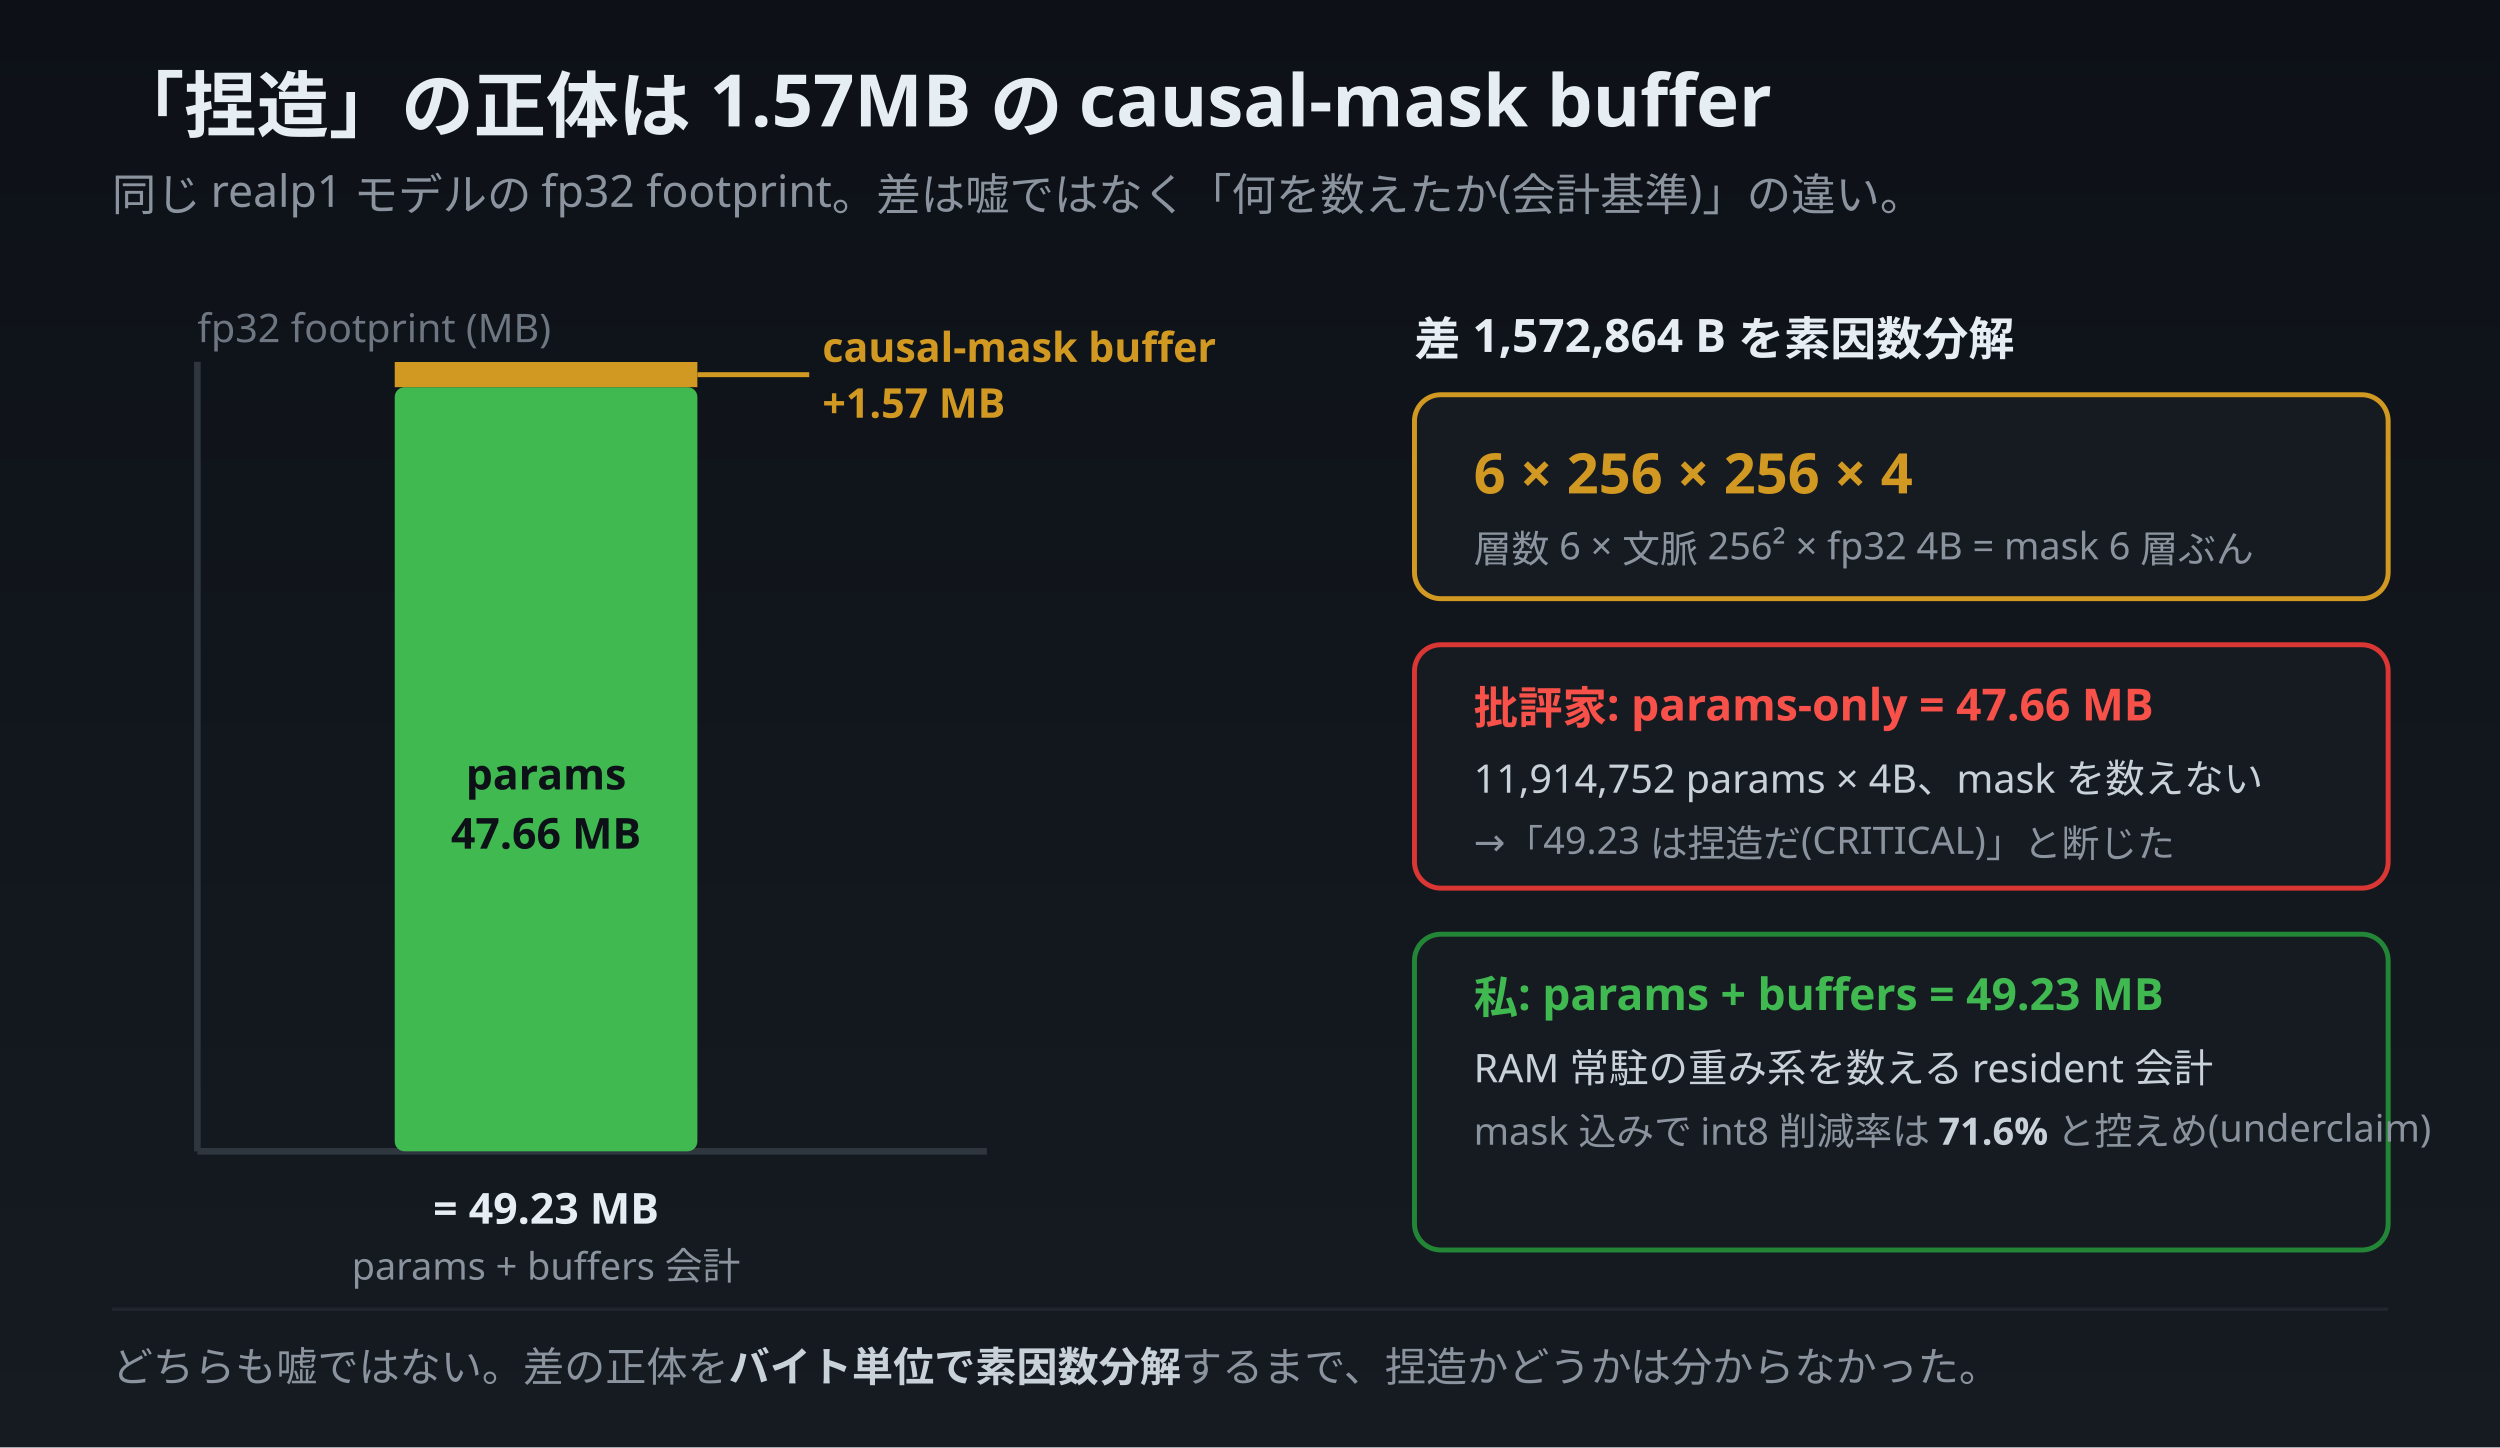
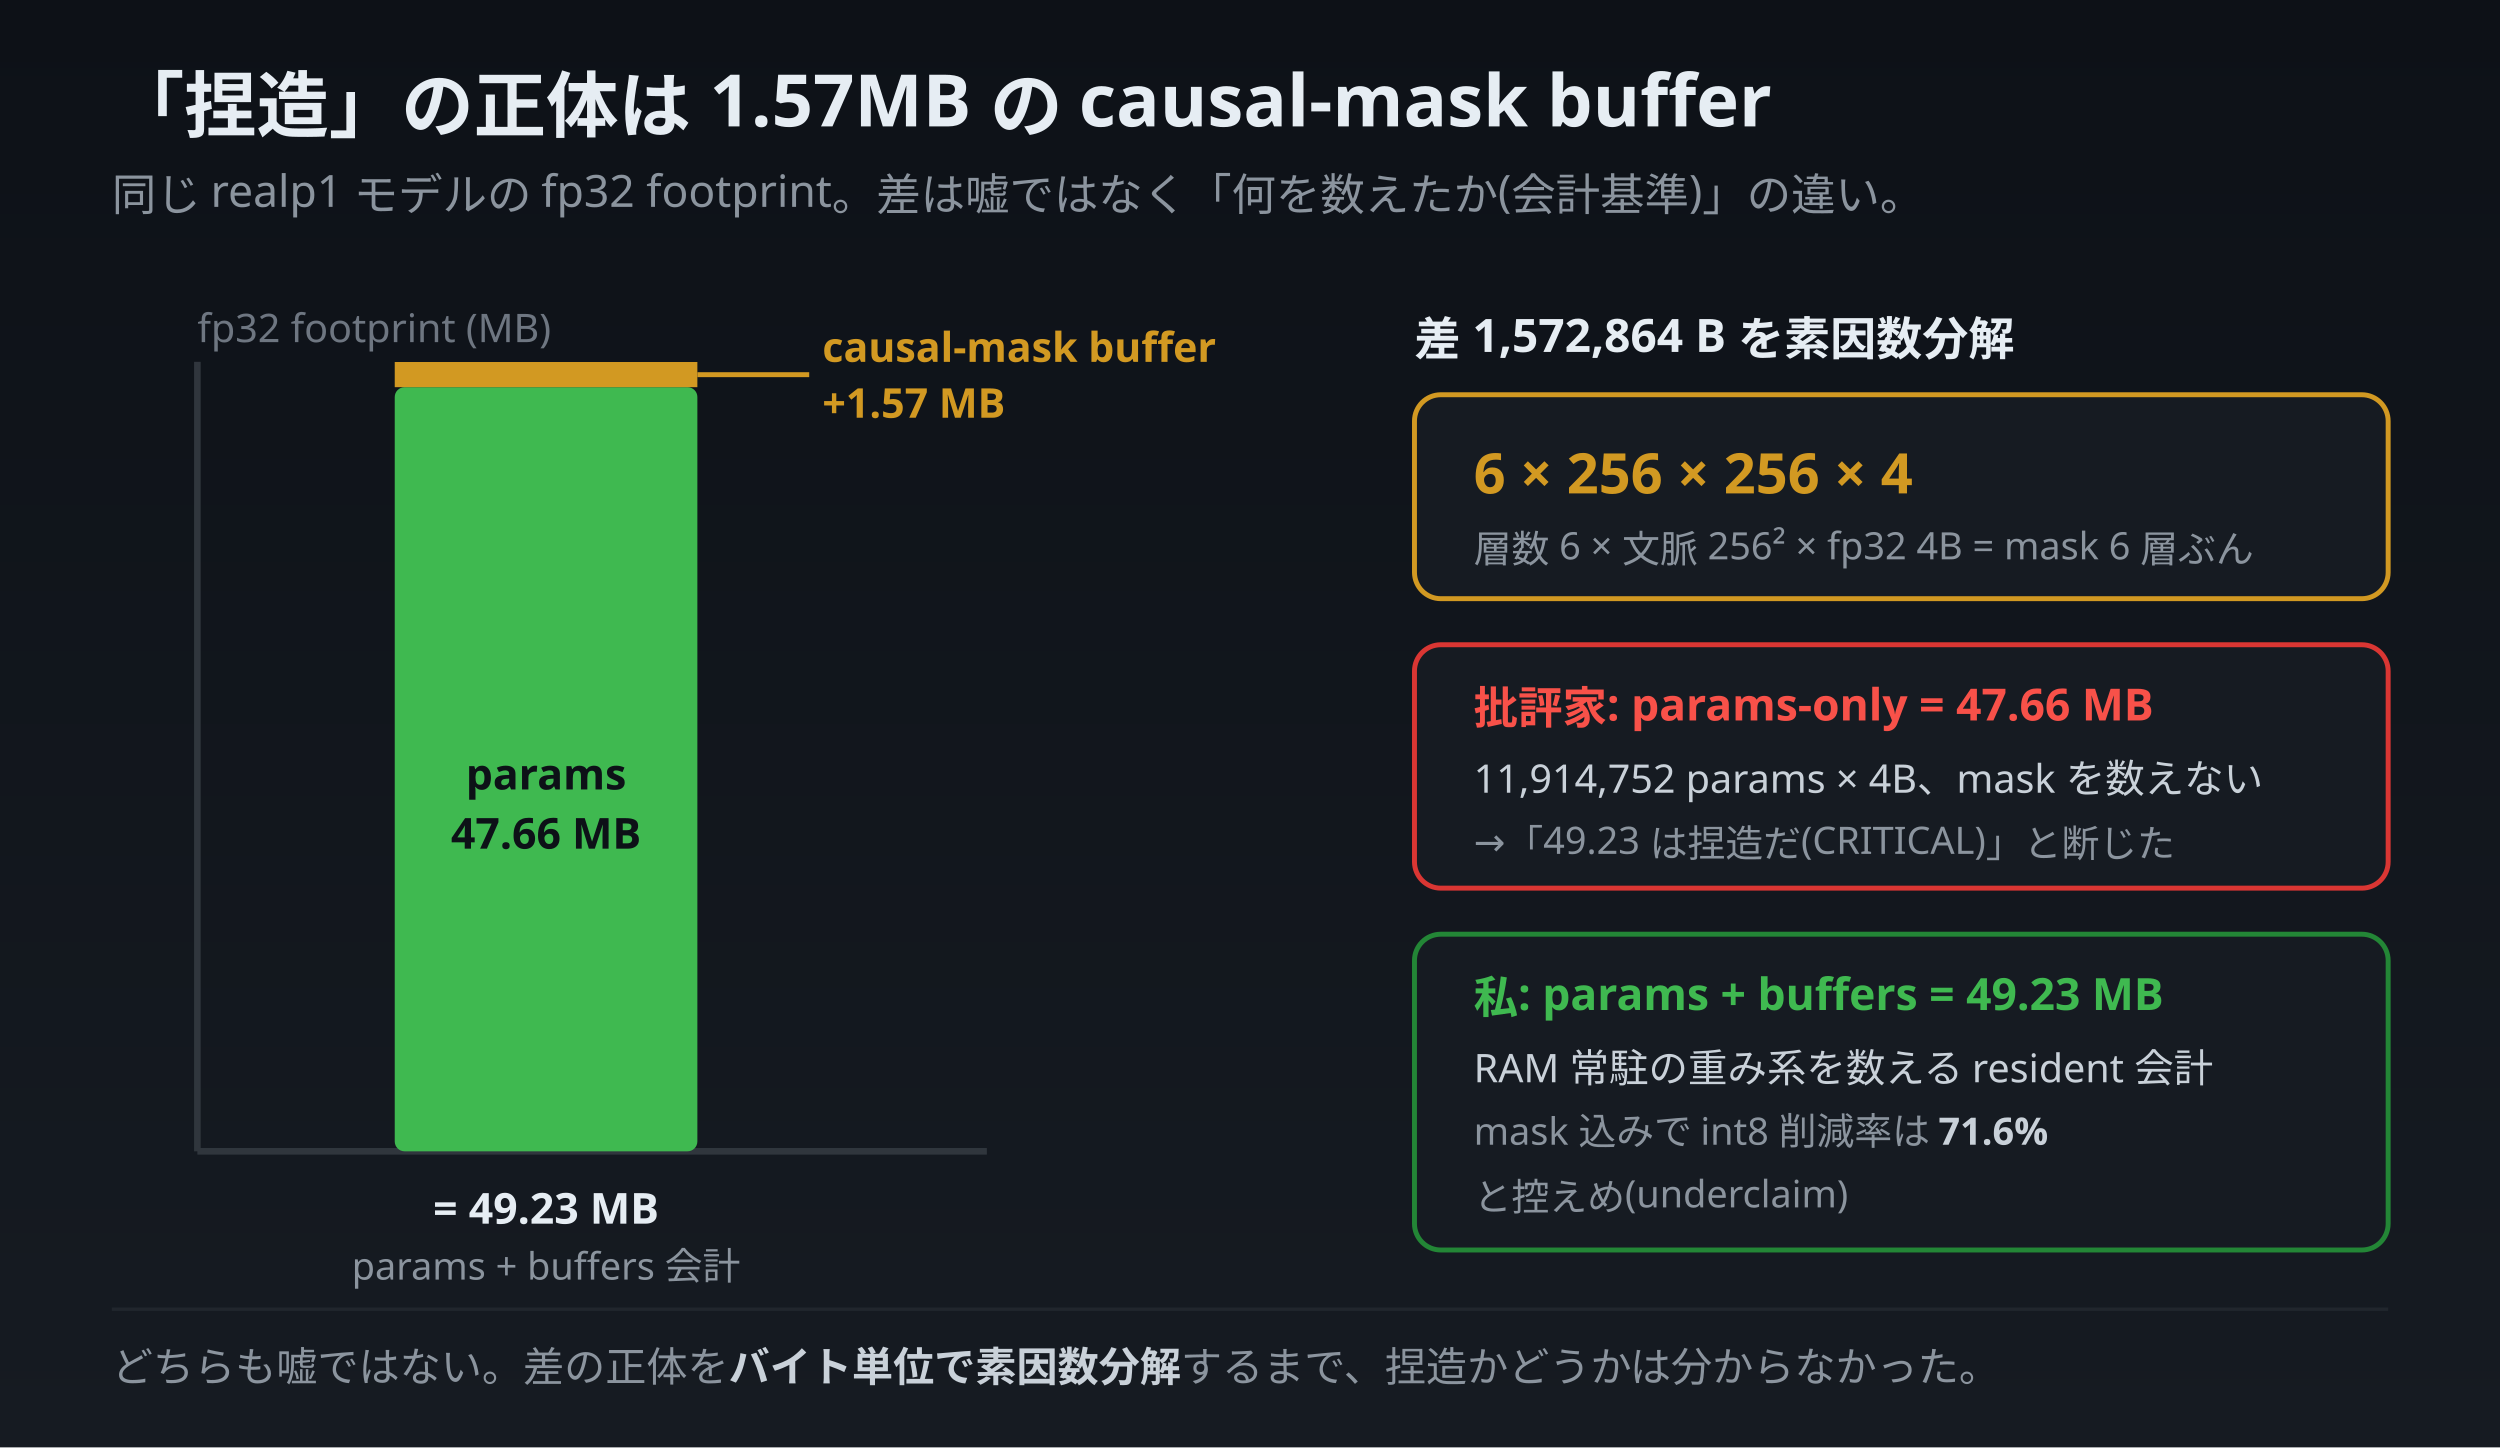
<svg xmlns="http://www.w3.org/2000/svg" viewBox="0 0 760 440" font-family="Segoe UI, Hiragino Kaku Gothic ProN, Meiryo, sans-serif">
  <defs>
    <linearGradient id="bg" x1="0" y1="0" x2="0" y2="1">
      <stop offset="0" stop-color="#0d1117" />
      <stop offset="1" stop-color="#161b22" />
    </linearGradient>
  </defs>
  <rect width="760" height="440" fill="url(#bg)" />
  <text x="34" y="40" fill="#e6edf3" font-size="22" font-weight="700">「捏造」の正体は 1.57MB の causal-mask buffer</text>
  <text x="34" y="64" fill="#8b949e" font-size="13.5">同じ realp1 モデルの fp32 footprint。差は嘘ではなく「何を数えたか(会計基準)」の違い。</text>
  <text x="60" y="104" fill="#6e7681" font-size="12">fp32 footprint (MB)</text>
  <line x1="60" y1="350" x2="60" y2="110" stroke="#30363d" stroke-width="2" />
  <line x1="60" y1="350" x2="300" y2="350" stroke="#30363d" stroke-width="2" />
  <rect x="120" y="117.7" width="92" height="232.3" rx="3" fill="#3fb950" />
  <text x="166" y="240" fill="#0d1117" font-size="13" font-weight="700" text-anchor="middle">params</text>
  <text x="166" y="258" fill="#0d1117" font-size="13" font-weight="700" text-anchor="middle">47.66 MB</text>
  <rect x="120" y="110.05" width="92" height="7.65" fill="#d29922" />
  <line x1="212" y1="113.9" x2="246" y2="113.9" stroke="#d29922" stroke-width="1.5" />
  <text x="250" y="110" fill="#d29922" font-size="12.5" font-weight="700">causal-mask buffer</text>
  <text x="250" y="127" fill="#d29922" font-size="12.5" font-weight="700">+1.57 MB</text>
  <text x="166" y="372" fill="#e6edf3" font-size="13" font-weight="700" text-anchor="middle">= 49.23 MB</text>
  <text x="166" y="389" fill="#8b949e" font-size="11.5" text-anchor="middle">params + buffers 会計</text>
  <text x="430" y="108" fill="#e6edf3" font-size="14" font-weight="700">差 1,572,864 B を素因数分解</text>
  <rect x="430" y="120" width="296" height="62" rx="8" fill="#161b22" stroke="#d29922" stroke-width="1.5" />
  <text x="448" y="150" fill="#d29922" font-size="17" font-weight="700">6 × 256 × 256 × 4</text>
  <text x="448" y="171" fill="#8b949e" font-size="11.5">層数 6 × 文脈 256² × fp32 4B = mask 6 層ぶん</text>
  <rect x="430" y="196" width="296" height="74" rx="8" fill="#161b22" stroke="#da3633" stroke-width="1.5" />
  <text x="448" y="220" fill="#f85149" font-size="13.5" font-weight="700">批評家: params-only = 47.66 MB</text>
  <text x="448" y="241" fill="#c9d1d9" font-size="12">11,914,752 params × 4B、mask を数えない</text>
  <text x="448" y="260" fill="#8b949e" font-size="11.5">→「49.23 は捏造だ(CRITICAL)」と断じた</text>
  <rect x="430" y="284" width="296" height="96" rx="8" fill="#161b22" stroke="#238636" stroke-width="1.5" />
  <text x="448" y="308" fill="#3fb950" font-size="13.5" font-weight="700">私: params + buffers = 49.23 MB</text>
  <text x="448" y="329" fill="#c9d1d9" font-size="12">RAM 常駐の重み系を数える resident 会計</text>
-   <text x="448" y="348" fill="#8b949e" font-size="11.5">mask 込みで int8 削減率は <tspan fill="#c9d1d9" font-weight="700">71.6%</tspan> と控えめ(underclaim)</text>
+   <text x="448" y="348" fill="#8b949e" font-size="11.5">mask 込みで int8 削減率は <tspan fill="#c9d1d9" font-weight="700">71.6%</tspan>
+   </text>
+   <text x="448" y="368" fill="#8b949e" font-size="11.5">と控えめ(underclaim)</text>
  <line x1="34" y1="398" x2="726" y2="398" stroke="#21262d" stroke-width="1" />
  <text x="34" y="420" fill="#8b949e" font-size="12.5">どちらも嘘ではない。差の正体を<tspan fill="#c9d1d9" font-weight="700">バイト単位で素因数分解</tspan>するまで、捏造かどうかは分からなかった。</text>
</svg>
